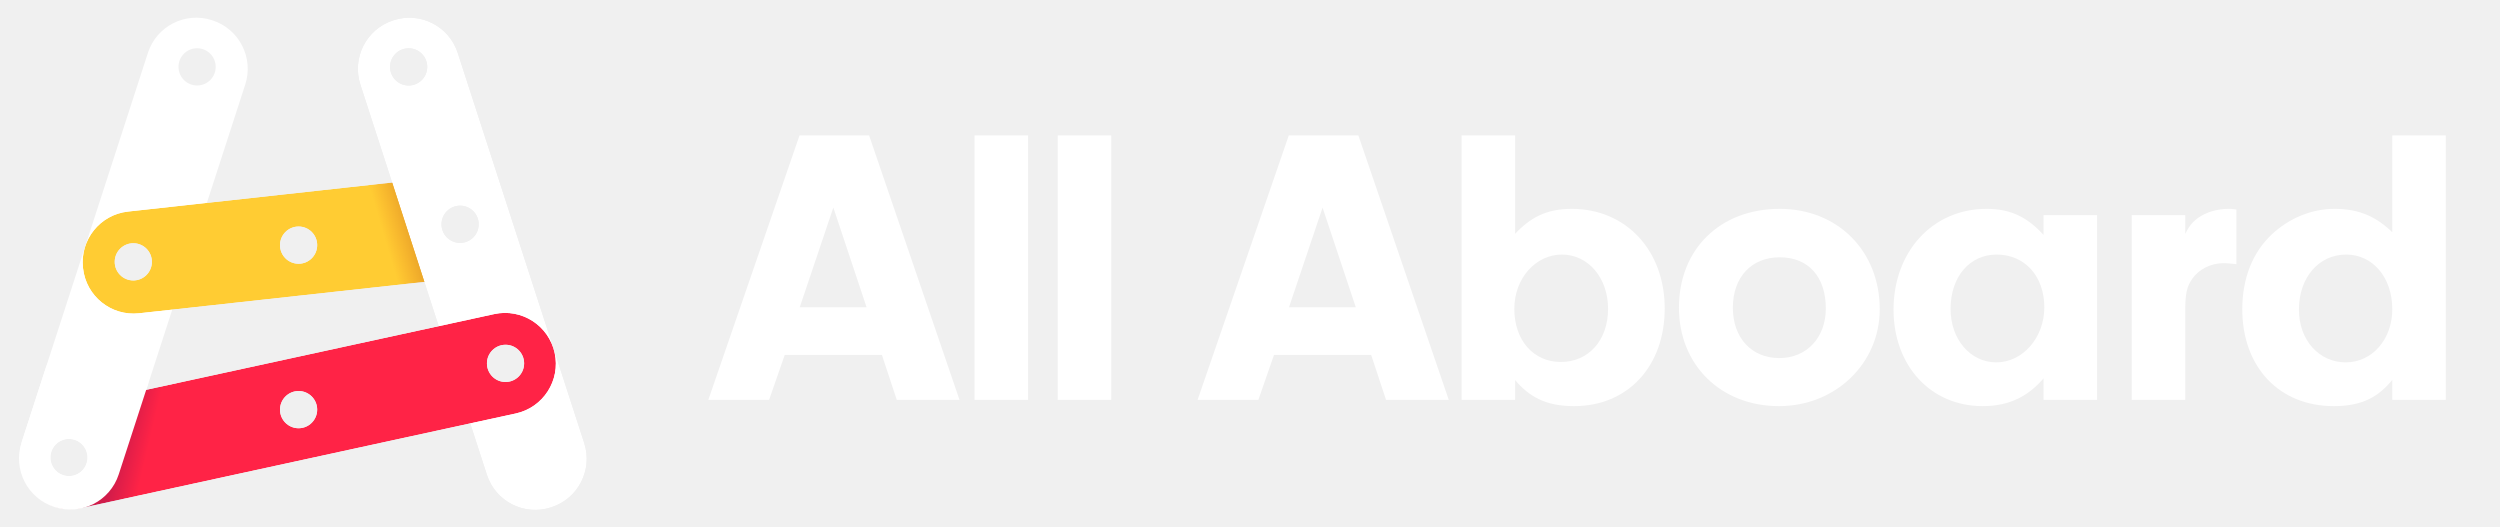
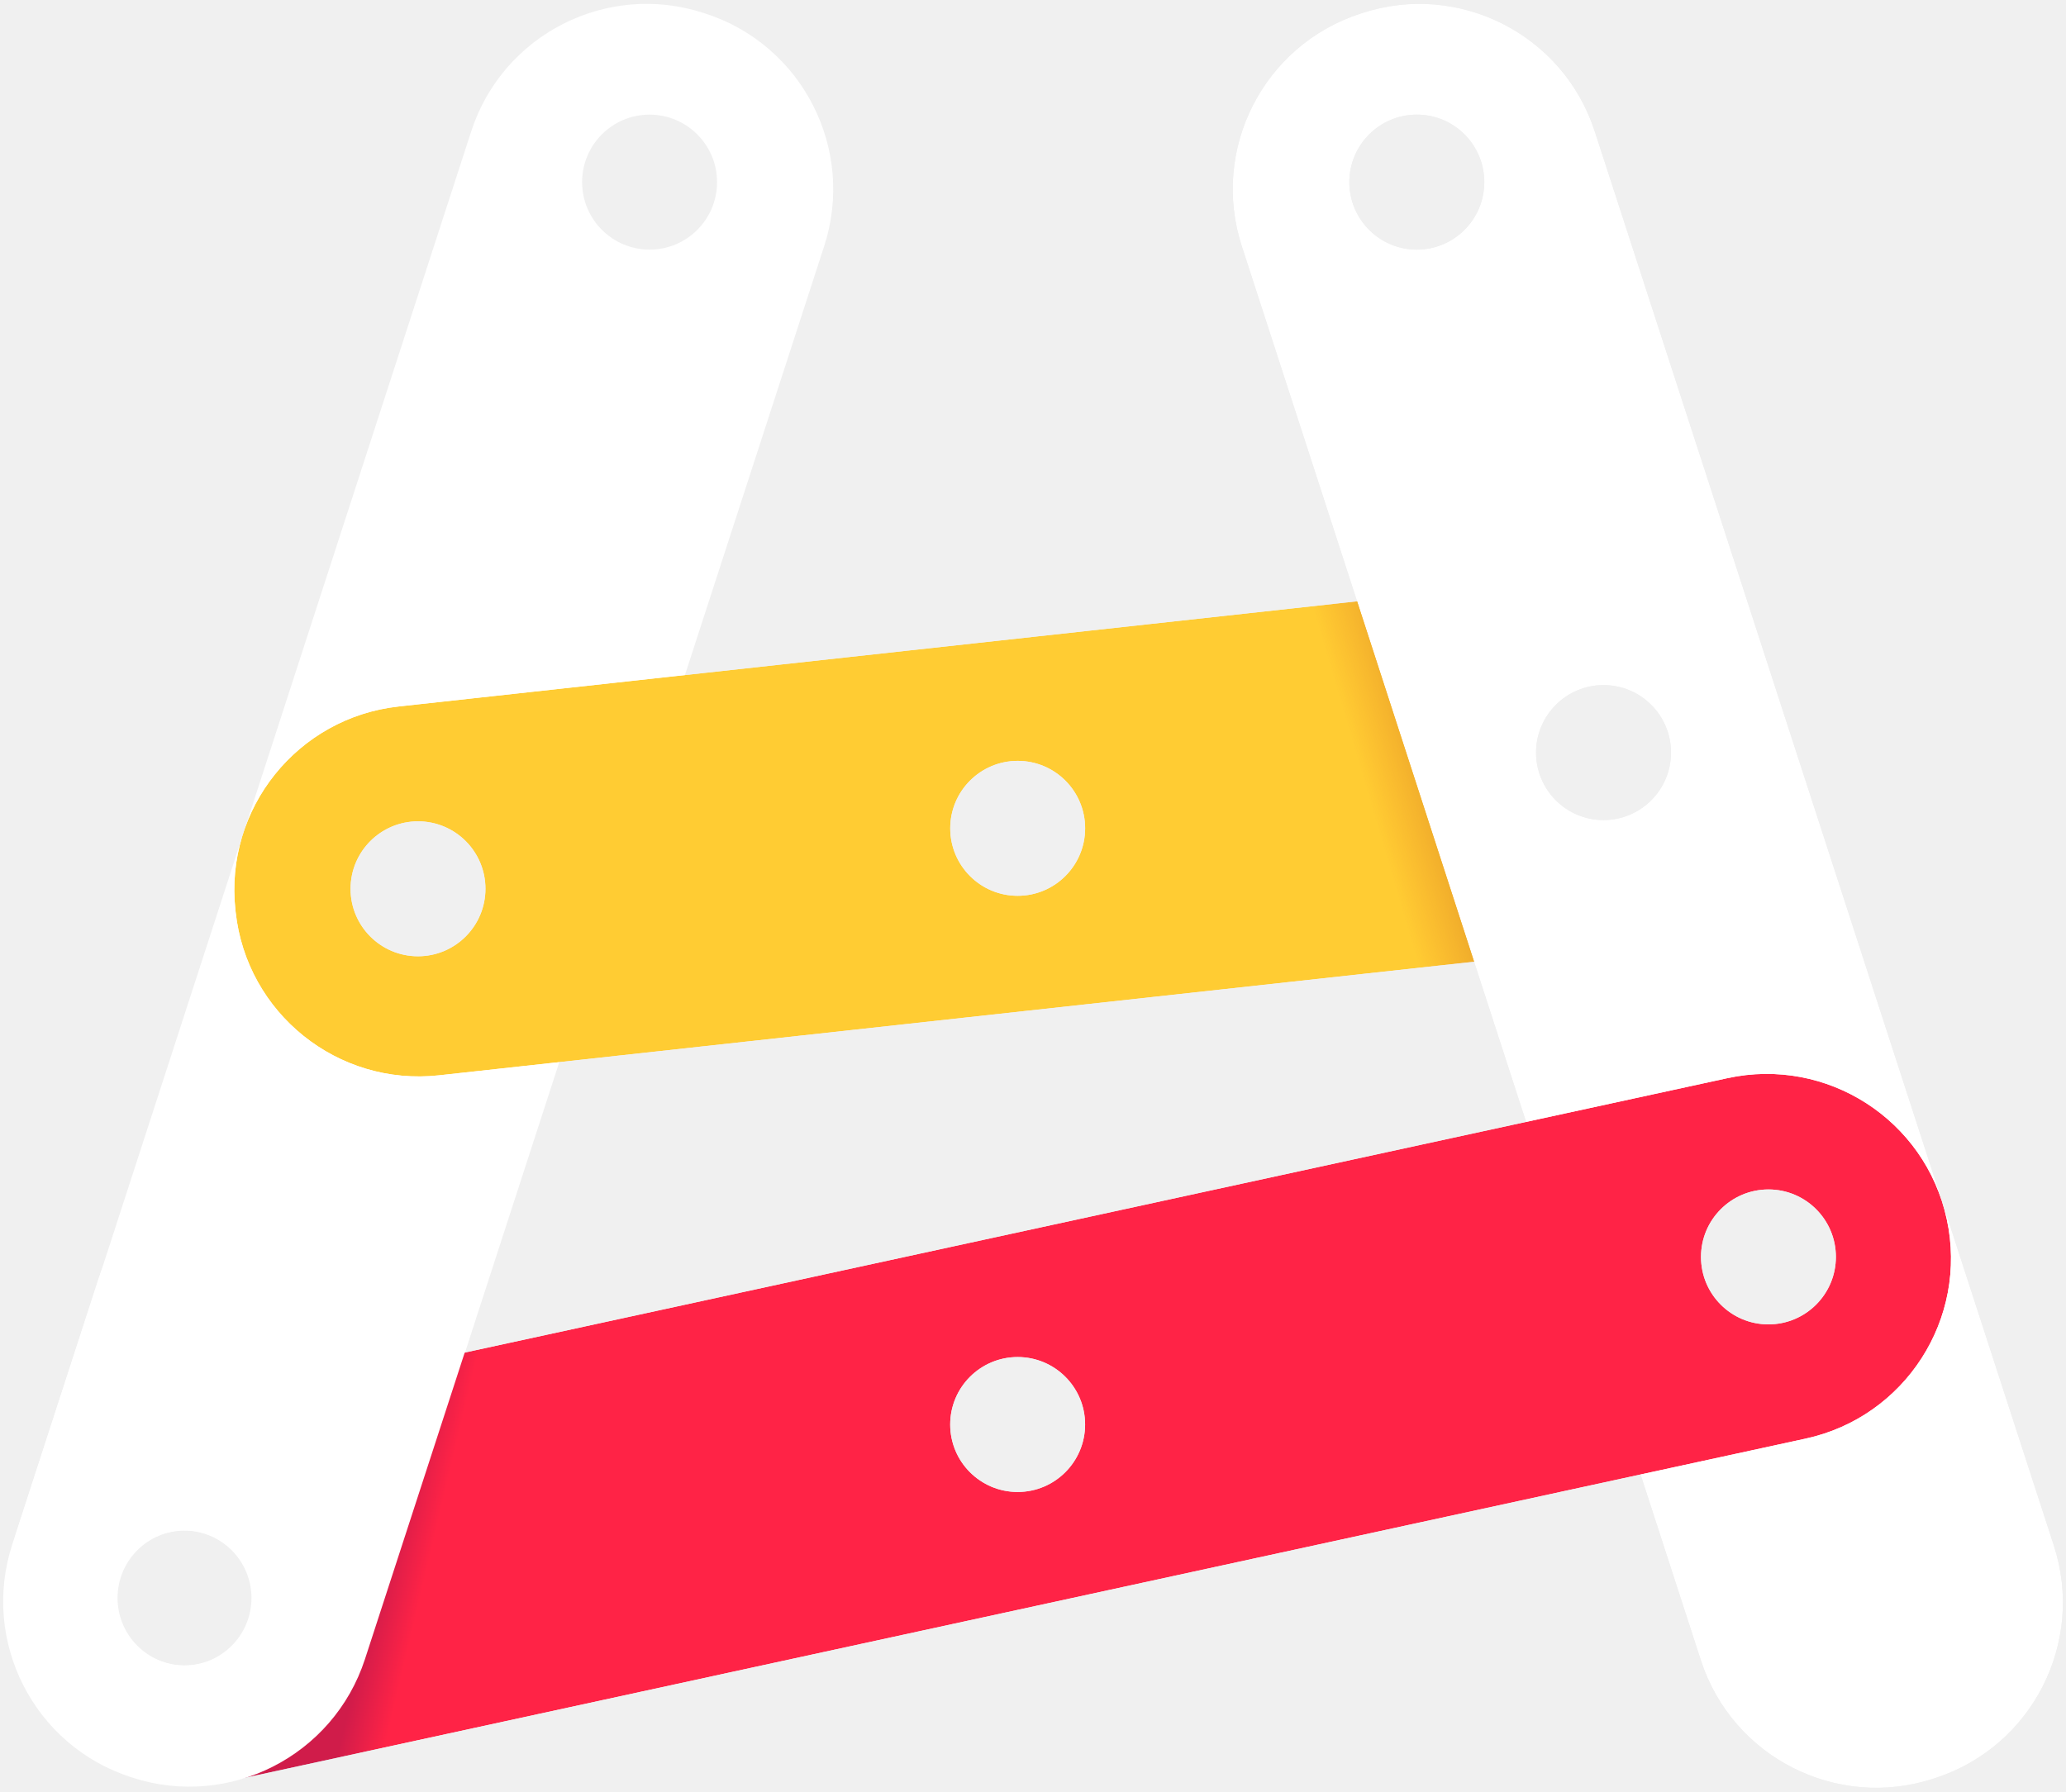
- <svg xmlns="http://www.w3.org/2000/svg" fill="none" height="202" viewBox="0 0 960 202" width="960">
-   <linearGradient id="a" gradientUnits="userSpaceOnUse" x1="146.924" x2="157.039" y1="89.009" y2="86.023">
+ <svg xmlns="http://www.w3.org/2000/svg" height="327" viewBox="0 0 377 327" width="377">
+   <linearGradient id="a" x1="30.521%" x2="45.998%" y1="50.199%" y2="44.575%">
    <stop offset="0" stop-color="#d10000" stop-opacity="0" />
    <stop offset="1" stop-color="#910000" stop-opacity=".25" />
  </linearGradient>
-   <linearGradient id="b" gradientUnits="userSpaceOnUse" x1="55.661" x2="44.992" y1="177.221" y2="174.701">
+   <linearGradient id="b" x1="57.87%" x2="46.813%" y1="57.508%" y2="53.347%">
    <stop offset="0" stop-color="#23015a" stop-opacity="0" />
    <stop offset="1" stop-color="#23015a" stop-opacity=".3" />
  </linearGradient>
-   <mask id="c" height="54" maskUnits="userSpaceOnUse" width="163" x="31" y="67">
-     <path d="m49.149 81.244 122.645-13.497c10.716-1.179 20.35 6.558 21.519 17.281l.024.227c1.169 10.723-6.57 20.372-17.286 21.551l-122.645 13.497c-10.716 1.18-20.35-6.557-21.519-17.281l-.025-.227c-1.169-10.723 6.571-20.372 17.286-21.551zm119.503 4.845c-.002 4.439 3.592 8.036 8.027 8.034 4.436-.002 8.033-3.602 8.035-8.041.002-4.439-3.592-8.036-8.028-8.034-4.435.002-8.032 3.602-8.034 8.041zm-61.13 8.047c-.001 3.946 3.193 7.143 7.136 7.141 3.943-.001 7.14-3.201 7.142-7.147.002-3.946-3.193-7.143-7.136-7.141-3.942.002-7.14 3.202-7.142 7.148zm-63.472 6.42c-.002 3.946 3.193 7.143 7.136 7.141 3.943-.001 7.14-3.201 7.142-7.147.002-3.946-3.193-7.143-7.136-7.142-3.943.002-7.14 3.202-7.142 7.148z" fill="#fff" />
+   <mask id="c" fill="#fff">
+     <path d="m30.751 23.956 211.448-23.216c18.475-2.028 35.088 11.309 37.107 29.791l.042.391c2.019 18.481-11.321 35.108-29.795 37.136l-211.448 23.217c-18.474 2.028-35.088-11.309-37.106-29.791l-.043-.391c-2.019-18.482 11.321-35.108 29.795-37.137zm206.037 8.393c-.002 7.651 6.196 13.851 13.843 13.849 7.647-.001 13.848-6.205 13.85-13.855.002-7.651-6.196-13.851-13.843-13.849-7.647.002-13.848 6.205-13.85 13.855zm-105.39 13.846c-.002 6.8 5.507 12.312 12.305 12.31 6.797-.001 12.309-5.515 12.311-12.316.001-6.8-5.508-12.312-12.305-12.31-6.798.002-12.31 5.516-12.311 12.316zm-109.43 11.041c-.002 6.801 5.507 12.312 12.305 12.311 6.797-.002 12.309-5.516 12.311-12.316.001-6.801-5.508-12.312-12.305-12.311-6.798.002-12.31 5.516-12.311 12.316z" fill="#fff" fill-rule="evenodd" />
  </mask>
-   <mask id="d" height="190" maskUnits="userSpaceOnUse" width="89" x="137" y="6">
-     <path clip-rule="evenodd" d="m175.76 20.31c-3.329-10.268-14.345-15.883-24.605-12.542l-.217.071c-10.26 3.341-15.878 14.372-12.549 24.64l48.575 149.815c3.329 10.268 14.345 15.883 24.605 12.542l.217-.07c10.26-3.341 15.879-14.373 12.549-24.64zm26.386 119.251c-.001 4.443-3.601 8.046-8.039 8.048-4.439.001-8.035-3.599-8.034-8.042.002-4.443 3.602-8.046 8.04-8.048 4.438-.001 8.035 3.599 8.033 8.042zm-45.223-121.023c3.946-.002 7.143 3.199 7.141 7.148-.002 3.949-3.201 7.152-7.146 7.154-3.946.002-7.143-3.199-7.141-7.148.001-3.949 3.201-7.152 7.146-7.154zm26.896 67.584c-.001 3.949-3.201 7.152-7.146 7.154s-7.142-3.199-7.141-7.148c.002-3.949 3.201-7.152 7.147-7.154 3.945-.002 7.142 3.199 7.14 7.148z" fill="#fff" fill-rule="evenodd" />
+   <mask id="d" fill="#fff">
+     <path d="m67.009 23.984c-5.741-17.689-24.729-27.367-42.412-21.615l-.374.122c-17.683 5.752-27.363 24.754-21.621 42.444l83.771 258.108c5.741 17.69 24.729 27.367 42.412 21.615l.374-.122c17.682-5.751 27.363-24.754 21.621-42.443zm45.517 205.445c-.001 7.654-6.204 13.86-13.854 13.862-7.65.001-13.85-6.202-13.848-13.856.001-7.654 6.204-13.86 13.854-13.862 7.65-.001 13.85 6.202 13.848 13.856zm-77.984-208.505c6.8-.001 12.312 5.513 12.31 12.316-.001 6.804-5.515 12.32-12.315 12.322-6.8.001-12.311-5.513-12.31-12.316.002-6.803 5.515-12.32 12.315-12.322zm46.379 116.438c-.001 6.804-5.515 12.32-12.315 12.322-6.8.001-12.311-5.513-12.31-12.317.002-6.803 5.515-12.32 12.315-12.321 6.8-.002 12.312 5.513 12.31 12.316z" fill="#fff" fill-rule="evenodd" />
  </mask>
-   <mask id="e" height="76" maskUnits="userSpaceOnUse" width="207" x="7" y="120">
-     <path d="m213.001 135.538c2.283 10.54-4.406 20.943-14.94 23.236l-166.791 36.3c-10.534 2.293-20.925-4.393-23.208-14.933-2.283-10.54 4.406-20.943 14.94-23.236l166.791-36.301c10.535-2.292 20.925 4.393 23.208 14.934zm-194.512 40.161c-.002 4.438 3.592 8.035 8.028 8.033 4.435-.001 8.032-3.601 8.034-8.039.002-4.439-3.592-8.036-8.028-8.034s-8.032 3.601-8.034 8.04zm89.032-18.398c-.001 3.945 3.193 7.142 7.136 7.141 3.943-.002 7.14-3.202 7.141-7.147.002-3.945-3.193-7.142-7.135-7.141-3.943.002-7.14 3.201-7.142 7.147zm79.467-17.764c-.001 3.945 3.194 7.142 7.136 7.141 3.943-.002 7.14-3.202 7.141-7.147.002-3.945-3.193-7.142-7.135-7.141-3.943.002-7.14 3.201-7.142 7.147z" fill="#fff" />
+   <mask id="e" fill="#fff">
+     <path d="m354.245 26.536c3.94 18.167-7.59 36.095-25.752 40.043l-287.556 62.514c-18.162 3.948-36.079-7.578-40.018-25.746-3.94-18.167 7.59-36.095 25.751-40.043l287.557-62.514c18.162-3.948 36.079 7.579 40.018 25.746zm-335.35 69.158c-.002 7.65 6.196 13.85 13.843 13.849 7.647-.002 13.848-6.204 13.849-13.854.002-7.65-6.196-13.851-13.843-13.849-7.647.001-13.848 6.204-13.849 13.854zm153.497-31.682c-.002 6.8 5.507 12.311 12.305 12.31 6.797-.001 12.309-5.515 12.31-12.315.002-6.8-5.508-12.311-12.305-12.31-6.798.001-12.309 5.515-12.31 12.315zm137.005-30.592c-.002 6.8 5.508 12.311 12.305 12.31s12.309-5.515 12.31-12.315c.002-6.8-5.508-12.311-12.305-12.31s-12.309 5.515-12.31 12.315z" fill="#fff" fill-rule="evenodd" />
  </mask>
-   <g fill="#fff">
-     <path clip-rule="evenodd" d="m333.738 52h-26.721l-35.017 101.55h23.335l6-17.25h37.325l5.7 17.25h24.091zm-.977 66h-25.665l12.902-38.29z" fill-rule="evenodd" />
-     <path d="m394.777 52h-20.55v101.55h20.55z" />
-     <path d="m426.717 52h-20.55v101.55h20.55z" />
-     <g clip-rule="evenodd" fill-rule="evenodd">
-       <path d="m521.613 52h-26.721l-35.017 101.55h23.335l6-17.25h37.325l5.7 17.25h24.091zm-.977 66h-25.665l12.902-38.29z" />
-       <path d="m581.799 52h-20.55v101.55h20.55v-7.609c2.734 3.246 5.645 5.64 8.99 7.271 3.898 1.9 8.331 2.738 13.66 2.738 10.319 0 19.036-3.827 25.169-10.46 6.129-6.627 9.631-16.006 9.631-27.04 0-22.264-14.837-38.25-35.7-38.25-4.812 0-8.904.803-12.644 2.606-3.247 1.565-6.195 3.865-9.106 6.984zm-.3 66.6c0-11.679 8.151-20.85 18.3-20.85 9.979 0 17.7 8.849 17.7 20.85 0 6.069-1.9 11.17-5.097 14.744-3.191 3.568-7.711 5.656-13.053 5.656-5.264 0-9.707-2.085-12.843-5.652-3.142-3.573-5.007-8.675-5.007-14.748z" />
-       <path d="m939.188 52h-20.55v37.181c-3.007-2.911-6.068-5.067-9.411-6.537-3.826-1.681-7.982-2.445-12.789-2.445-8.754 0-17.333 3.531-24.062 9.801l-.001.002c-7.376 6.915-11.338 16.876-11.338 28.747 0 11.034 3.503 20.341 9.673 26.895 6.174 6.559 14.966 10.305 25.428 10.305 5.402 0 9.837-.837 13.702-2.76 3.3-1.641 6.14-4.052 8.798-7.33v7.69h20.55zm-56.401 66.9c0-12.442 7.713-21.15 18.151-21.15 10.125 0 17.7 8.695 17.7 21 0 11.678-7.851 20.4-17.851 20.4-10.305 0-18-8.58-18-20.25z" />
-       <path d="m683.416 80.2c-11.422 0-21.106 3.848-27.938 10.546-6.833 6.699-10.762 16.198-10.762 27.404 0 22.026 16.097 37.8 38.4 37.8 21.686 0 38.7-16.358 38.7-37.2 0-22.31-16.082-38.55-38.4-38.55zm-18 37.95c0-5.921 1.825-10.751 4.953-14.094 3.125-3.338 7.606-5.256 13.047-5.256 5.52 0 9.918 1.883 12.943 5.228 3.033 3.354 4.757 8.258 4.757 14.422 0 5.608-1.856 10.368-4.992 13.719-3.132 3.347-7.581 5.331-12.858 5.331-5.359 0-9.803-1.95-12.912-5.309-3.114-3.365-4.938-8.197-4.938-14.041z" />
-       <path d="m762.82 80.2c-20.723 0-35.7 16.446-35.7 38.7 0 21.505 14.229 37.05 34.2 37.05 5.195 0 9.738-.956 13.815-2.985 3.527-1.755 6.676-4.298 9.585-7.669v8.254h20.55v-70.95h-20.55v7.613c-2.974-3.252-5.957-5.655-9.228-7.29-3.761-1.881-7.855-2.723-12.672-2.723zm-13.8 38.4c0-6.228 1.867-11.445 4.994-15.093 3.12-3.64 7.525-5.757 12.706-5.757 5.42 0 9.978 2.091 13.187 5.64 3.214 3.556 5.113 8.618 5.113 14.61 0 11.685-8.307 21.15-18.45 21.15-9.836 0-17.55-8.706-17.55-20.55z" />
+   <g fill="none" fill-rule="evenodd">
+     <path d="m85.984 23.983c5.741-17.689 24.73-27.367 42.412-21.615l.374.122c17.683 5.752 27.363 24.754 21.622 42.444l-83.163 256.234c-5.741 17.69-24.73 27.367-42.412 21.615l-.375-.122c-17.682-5.751-27.362-24.754-21.621-42.443zm-23.558 138.225c.001 7.654 6.204 13.86 13.854 13.861 7.65.002 13.85-6.201 13.848-13.855-.001-7.654-6.204-13.861-13.854-13.862-7.65-.002-13.85 6.202-13.848 13.856zm43.797-128.967c.001 6.803 5.515 12.32 12.315 12.321 6.799.001 12.311-5.513 12.309-12.316-.001-6.804-5.515-12.32-12.315-12.322-6.8-.001-12.311 5.513-12.309 12.316zm-84.773 258.432c.002 6.803 5.515 12.32 12.315 12.321 6.8.002 12.311-5.512 12.31-12.316-.002-6.804-5.515-12.32-12.315-12.321-6.8-.002-12.311 5.512-12.31 12.316z" fill="#fff" />
+     <g mask="url(#c)" transform="translate(42 105)">
+       <g transform="translate(0 -9)">
+         <path d="m30.75 32.943 211.445-23.203c18.474-2.028 35.088 11.313 37.108 29.798l.043.391c2.02 18.484-11.318 35.112-29.792 37.139l-211.445 23.204c-18.474 2.027-35.088-11.314-37.108-29.798l-.043-.392c-2.02-18.484 11.318-35.112 29.792-37.139zm206.036 8.41c-.001 7.652 6.197 13.854 13.844 13.852 7.647-.001 13.848-6.205 13.849-13.856.001-7.652-6.197-13.854-13.844-13.852-7.648.001-13.848 6.205-13.849 13.856zm-105.388 13.84c-.001 6.801 5.508 12.314 12.306 12.313 6.797-.001 12.308-5.516 12.309-12.317.002-6.802-5.508-12.314-12.305-12.313-6.798.001-12.309 5.515-12.31 12.317zm-109.428 11.034c-.001 6.801 5.508 12.314 12.306 12.313 6.797-.001 12.308-5.516 12.309-12.317.002-6.801-5.508-12.314-12.305-12.313-6.798.001-12.309 5.515-12.31 12.317z" fill="#fc3" fill-rule="nonzero" />
+         <path d="m258.559 90.367-58.054-87.625-16.531-2.399c11.889 41.014 19.625 67.052 23.206 78.113 3.261 12.17 20.387 16.141 51.379 11.911z" fill="url(#a)" fill-opacity=".75" fill-rule="evenodd" />
+       </g>
    </g>
-     <path d="m855.783 80.2c-4.333 0-8.538 1.236-11.68 3.436l-.008.005-.007.005c-1.484 1.094-2.6 2.206-3.594 3.717-.475.722-.919 1.53-1.361 2.462v-7.224h-20.55v70.95h20.55v-34.2c0-6.557.6-9.36 2.71-12.314l.006-.009c2.546-3.677 7.104-5.977 12.134-5.977 1.003 0 2.459.145 3.975.296l.825.083v-20.98l-.644-.092c-1.103-.158-1.895-.158-2.356-.158z" />
-     <path clip-rule="evenodd" d="m56.801 20.298c3.329-10.268 14.345-15.883 24.605-12.542l.217.071c10.26 3.341 15.878 14.372 12.549 24.64l-48.223 148.728c-3.329 10.267-14.345 15.882-24.605 12.542l-.217-.071c-10.26-3.341-15.878-14.372-12.549-24.64zm-13.653 80.233c.002 4.443 3.601 8.046 8.04 8.048s8.035-3.599 8.033-8.041c-.002-4.443-3.601-8.046-8.04-8.048s-8.035 3.599-8.033 8.041zm25.397-74.857c.002 3.949 3.201 7.152 7.146 7.154 3.945.002 7.142-3.199 7.141-7.148-.002-3.949-3.201-7.152-7.146-7.154-3.945-.002-7.142 3.199-7.141 7.148zm-49.156 150.004c.002 3.949 3.201 7.152 7.146 7.153 3.945.002 7.142-3.198 7.141-7.148-.002-3.949-3.201-7.152-7.146-7.153-3.945-.002-7.142 3.198-7.141 7.148z" fill-rule="evenodd" />
+     <path d="m67.009 23.984c-5.741-17.689-24.729-27.367-42.412-21.615l-.374.122c-17.683 5.752-27.363 24.754-21.621 42.444l83.771 258.108c5.741 17.69 24.729 27.367 42.412 21.615l.374-.122c17.682-5.751 27.363-24.754 21.621-42.443zm45.517 205.445c-.001 7.654-6.204 13.86-13.854 13.862-7.65.001-13.85-6.202-13.848-13.856.001-7.654 6.204-13.86 13.854-13.862 7.65-.001 13.85 6.202 13.848 13.856zm-77.984-208.505c6.8-.001 12.312 5.513 12.31 12.316-.001 6.804-5.515 12.32-12.315 12.322-6.8.001-12.311-5.513-12.31-12.316.002-6.803 5.515-12.32 12.315-12.322zm46.379 116.438c-.001 6.804-5.515 12.32-12.315 12.322-6.8.001-12.311-5.513-12.31-12.317.002-6.803 5.515-12.32 12.315-12.321 6.8-.002 12.312 5.513 12.31 12.316z" fill="#fff" mask="url(#d)" transform="translate(224)" />
+     <g mask="url(#e)" transform="translate(1 196)">
+       <path d="m354.242 26.541c3.94 18.17-7.588 36.101-25.749 40.048l-287.551 62.505c-18.162 3.947-36.079-7.583-40.02-25.753s7.588-36.101 25.749-40.049l287.551-62.504c18.162-3.947 36.079 7.582 40.02 25.753zm-335.345 69.147c-.001 7.651 6.198 13.853 13.845 13.852s13.847-6.205 13.848-13.856-6.197-13.853-13.844-13.852c-7.648.001-13.848 6.204-13.849 13.856zm153.495-31.677c-.001 6.801 5.508 12.314 12.306 12.313 6.797-.001 12.308-5.515 12.309-12.317.001-6.801-5.509-12.313-12.306-12.312-6.797 0-12.309 5.515-12.309 12.316zm137.002-30.588c-.001 6.801 5.509 12.314 12.306 12.313s12.309-5.515 12.309-12.316c.001-6.801-5.508-12.314-12.306-12.313-6.797.001-12.308 5.515-12.309 12.316z" fill="#ff2346" fill-rule="nonzero" />
+       <path d="m37.102 142.71 35.107-95.511 30.526-8.971c-13.09 47.796-20.808 76.723-23.155 86.78-2.628 11.26-16.787 17.161-42.478 17.702z" fill="url(#b)" fill-opacity=".7" />
+     </g>
+     <path d="m18.052 233.175c4.471-13.779 19.261-21.317 33.032-16.836 2.088.679 4.082 1.617 5.934 2.793l.688.451c10.244-4.682 22.346-.166 27.03 10.087 2.126 4.654 2.428 9.937.845 14.802l-18.991 58.385c-5.772 17.668-24.749 27.332-42.426 21.606l-.314-.102c-17.679-5.751-27.357-24.753-21.617-42.441zm3.215 58.495c.001 6.803 5.514 12.32 12.313 12.321 6.798.001 12.308-5.512 12.307-12.315-.001-6.804-5.514-12.32-12.313-12.321-6.798-.002-12.308 5.512-12.307 12.315z" fill="#fff" />
  </g>
-   <g mask="url(#c)">
-     <path d="m49.148 81.232 122.641-13.482c10.716-1.178 20.351 6.563 21.521 17.289l.025.227c1.17 10.726-6.568 20.377-17.283 21.555l-122.641 13.482c-10.715 1.178-20.351-6.562-21.521-17.289l-.025-.227c-1.17-10.726 6.567-20.377 17.283-21.555zm119.502 4.864c-.002 4.44 3.593 8.039 8.028 8.037 4.436-.001 8.032-3.602 8.034-8.042.001-4.44-3.594-8.039-8.029-8.037s-8.032 3.602-8.033 8.042zm-61.128 8.04c-.001 3.947 3.194 7.145 7.137 7.144s7.14-3.201 7.141-7.148-3.194-7.146-7.137-7.144c-3.942.001-7.139 3.202-7.141 7.149zm-63.47 6.412c-.001 3.947 3.194 7.146 7.137 7.144 3.943-.001 7.14-3.201 7.141-7.148.001-3.947-3.194-7.146-7.137-7.145s-7.14 3.202-7.141 7.149z" fill="#fc3" />
-     <path clip-rule="evenodd" d="m181.275 114.553-33.662-50.863-9.587-1.391c6.892 23.808 11.376 38.923 13.452 45.343 1.89 7.066 11.822 9.369 29.797 6.911z" fill="url(#a)" fill-opacity=".75" fill-rule="evenodd" />
-   </g>
-   <g mask="url(#d)">
-     <path clip-rule="evenodd" d="m175.76 20.31c-3.329-10.268-14.345-15.883-24.605-12.542l-.217.071c-10.26 3.341-15.878 14.372-12.549 24.64l48.575 149.815c3.329 10.268 14.345 15.883 24.605 12.542l.217-.07c10.26-3.341 15.879-14.373 12.549-24.64zm26.386 119.251c-.001 4.443-3.601 8.046-8.039 8.048-4.439.001-8.035-3.599-8.034-8.042.002-4.443 3.602-8.046 8.04-8.048 4.438-.001 8.035 3.599 8.033 8.042zm-45.223-121.023c3.946-.002 7.143 3.199 7.141 7.148-.002 3.949-3.201 7.152-7.146 7.154-3.946.002-7.143-3.199-7.141-7.148.001-3.949 3.201-7.152 7.146-7.154zm26.896 67.584c-.001 3.949-3.201 7.152-7.146 7.154s-7.142-3.199-7.141-7.148c.002-3.949 3.201-7.152 7.147-7.154 3.945-.002 7.142 3.199 7.14 7.148z" fill="#fff" fill-rule="evenodd" />
-   </g>
-   <g mask="url(#e)">
-     <path d="m212.998 135.547c2.284 10.543-4.404 20.949-14.938 23.241l-166.785 36.291c-10.534 2.292-20.925-4.398-23.21-14.942-2.284-10.543 4.403-20.949 14.937-23.241l166.785-36.291c10.534-2.292 20.925 4.398 23.21 14.942zm-194.506 40.148c-.001 4.44 3.594 8.038 8.029 8.037 4.435-.001 8.032-3.601 8.033-8.041.001-4.44-3.594-8.038-8.029-8.037-4.435.001-8.032 3.601-8.033 8.041zm89.029-18.392c-.001 3.946 3.194 7.145 7.137 7.144 3.942-.001 7.139-3.201 7.14-7.148s-3.194-7.145-7.137-7.144c-3.942.001-7.139 3.201-7.14 7.148zm79.464-17.76c-.001 3.947 3.194 7.146 7.137 7.145 3.942-.001 7.139-3.202 7.14-7.148.001-3.947-3.194-7.145-7.136-7.144-3.943.001-7.14 3.201-7.141 7.147z" fill="#ff2346" />
-     <path clip-rule="evenodd" d="m29.029 202.993 20.37-55.438 17.708-5.21c-7.596 27.743-12.075 44.533-13.437 50.371-1.525 6.535-9.739 9.961-24.641 10.277z" fill="url(#b)" fill-opacity=".7" fill-rule="evenodd" />
-   </g>
-   <path clip-rule="evenodd" d="m17.423 141.731c2.592-7.997 11.171-12.371 19.16-9.769 1.211.395 2.368.94 3.442 1.622l.399.262c5.942-2.716 12.963-.094 15.681 5.858 1.234 2.702 1.409 5.768.492 8.592l-11.011 33.886c-3.346 10.255-14.354 15.862-24.609 12.536l-.182-.059c-10.256-3.34-15.873-14.37-12.545-24.636zm1.871 33.953c.002 3.949 3.2 7.151 7.144 7.153 3.944.001 7.14-3.198 7.138-7.147-.002-3.949-3.2-7.151-7.144-7.153-3.944-.001-7.14 3.198-7.138 7.147z" fill="#fff" fill-rule="evenodd" />
</svg>
